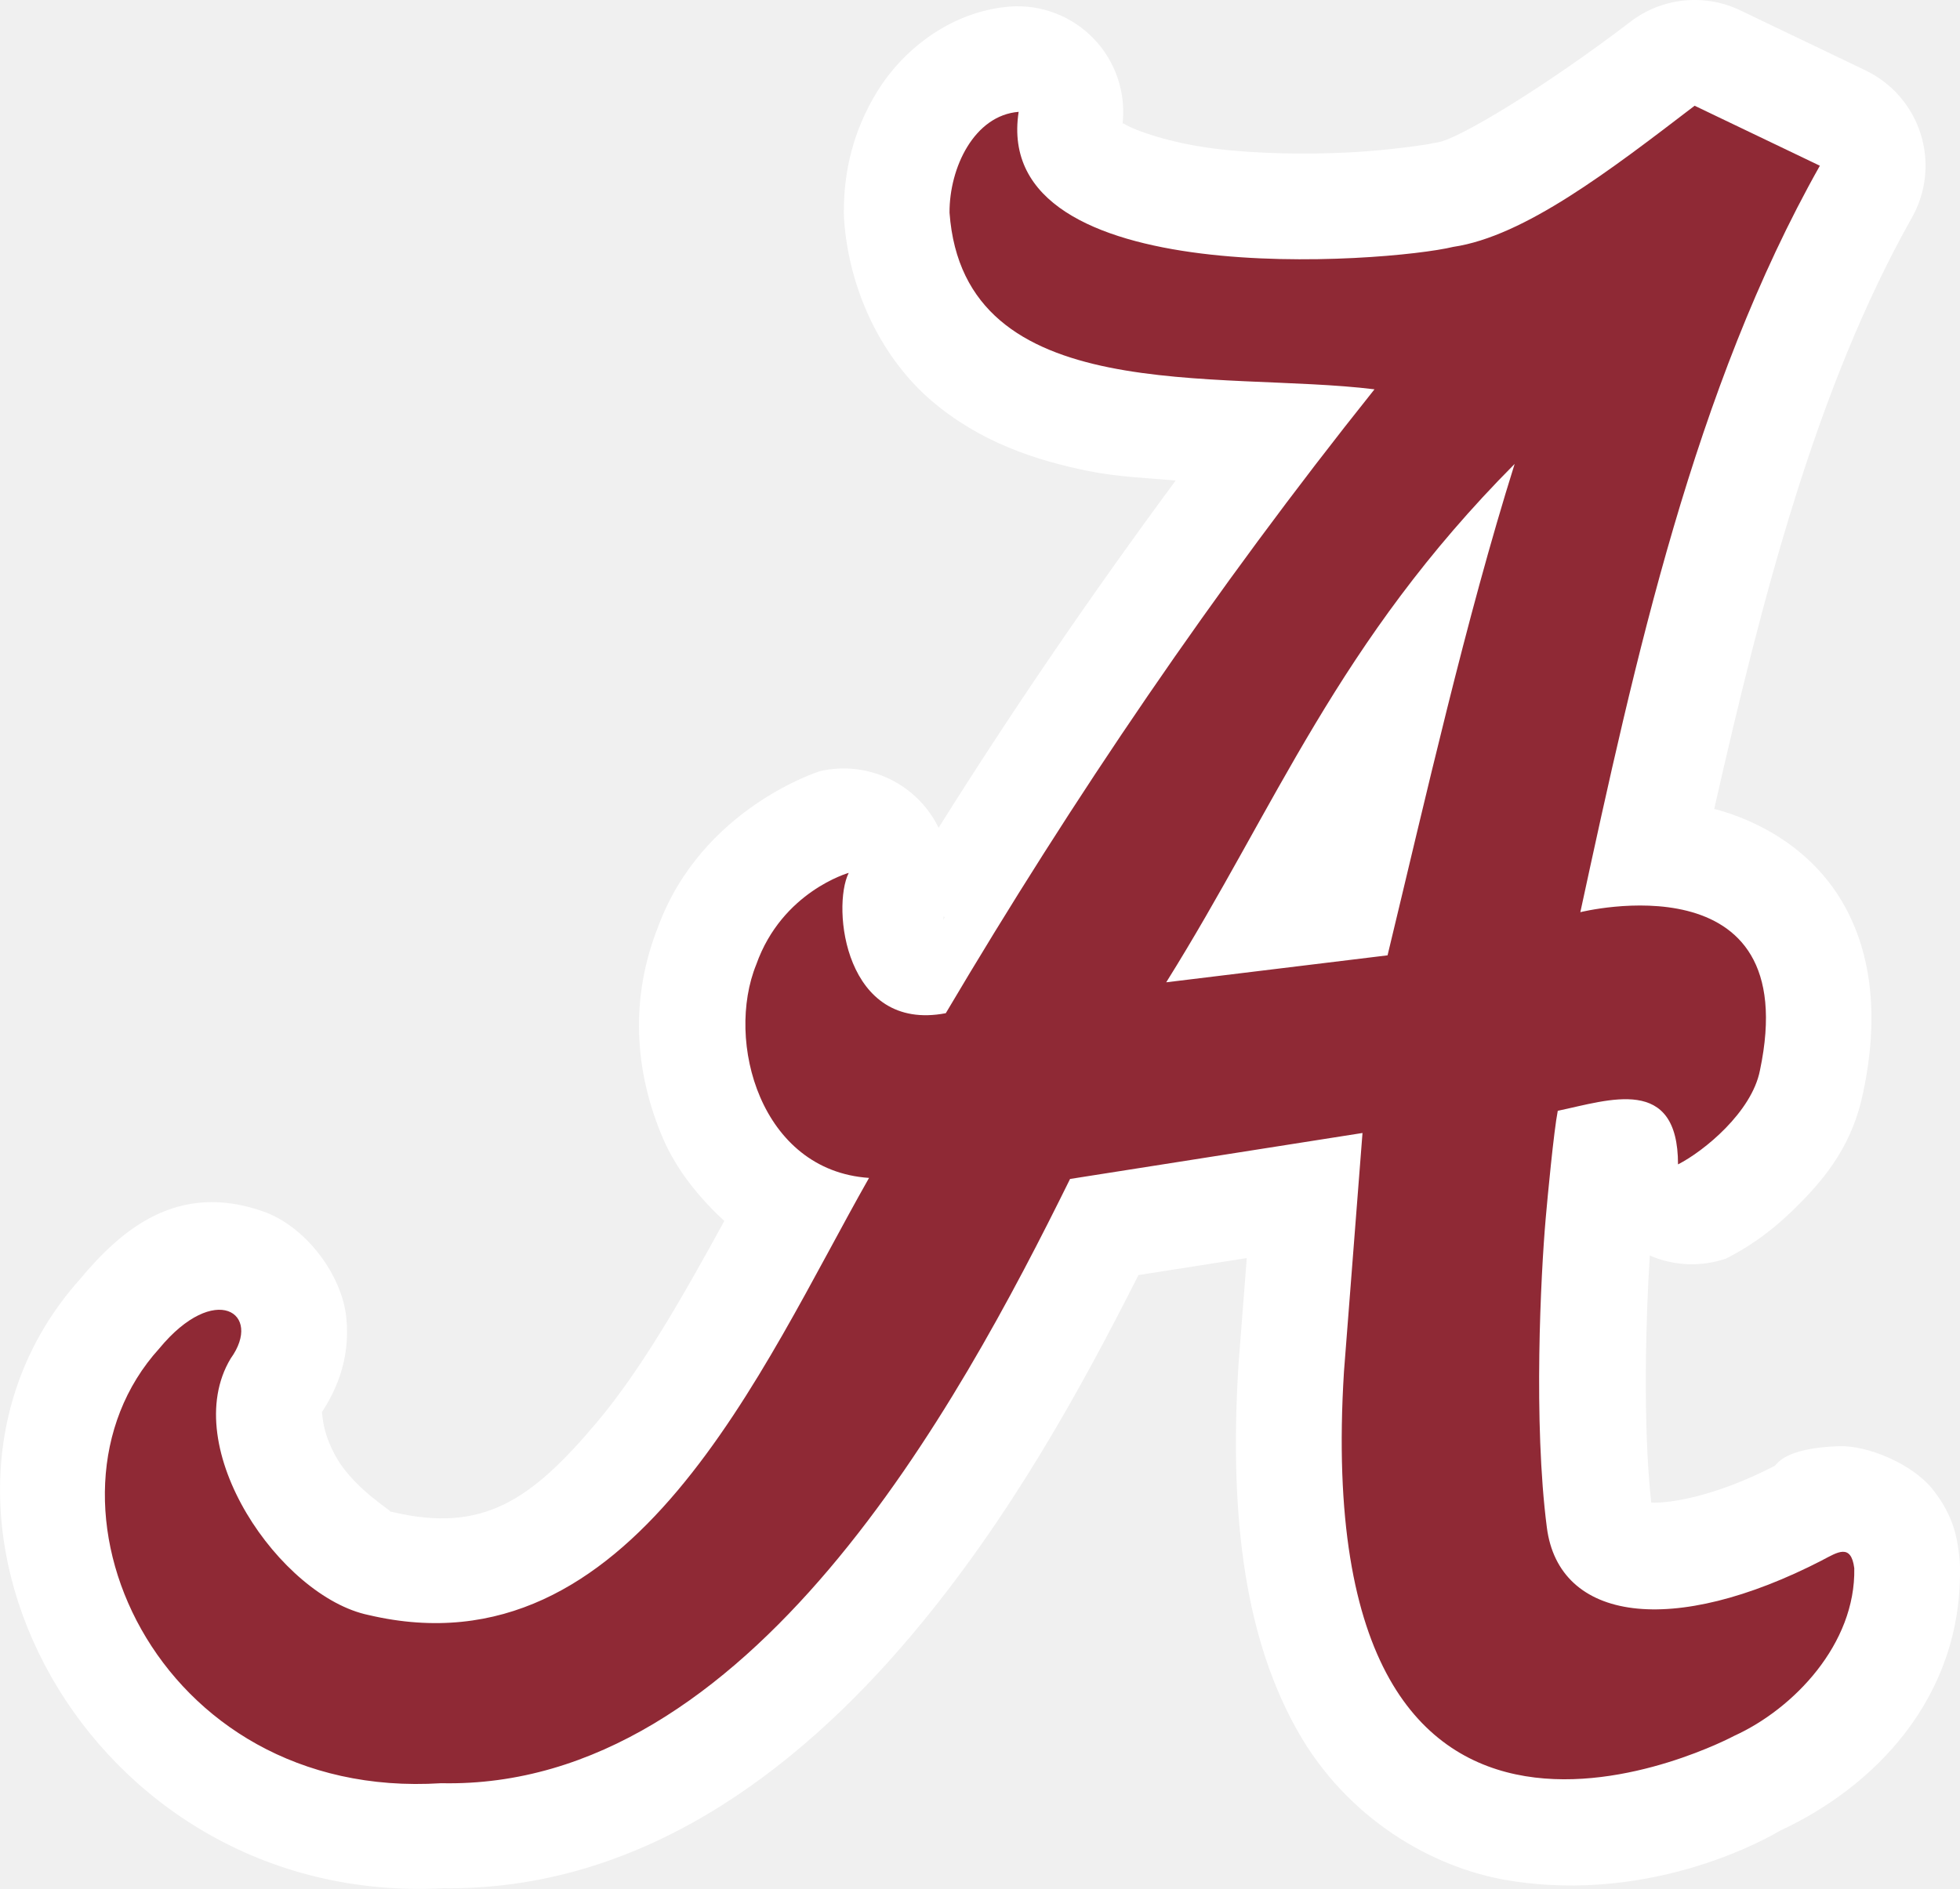
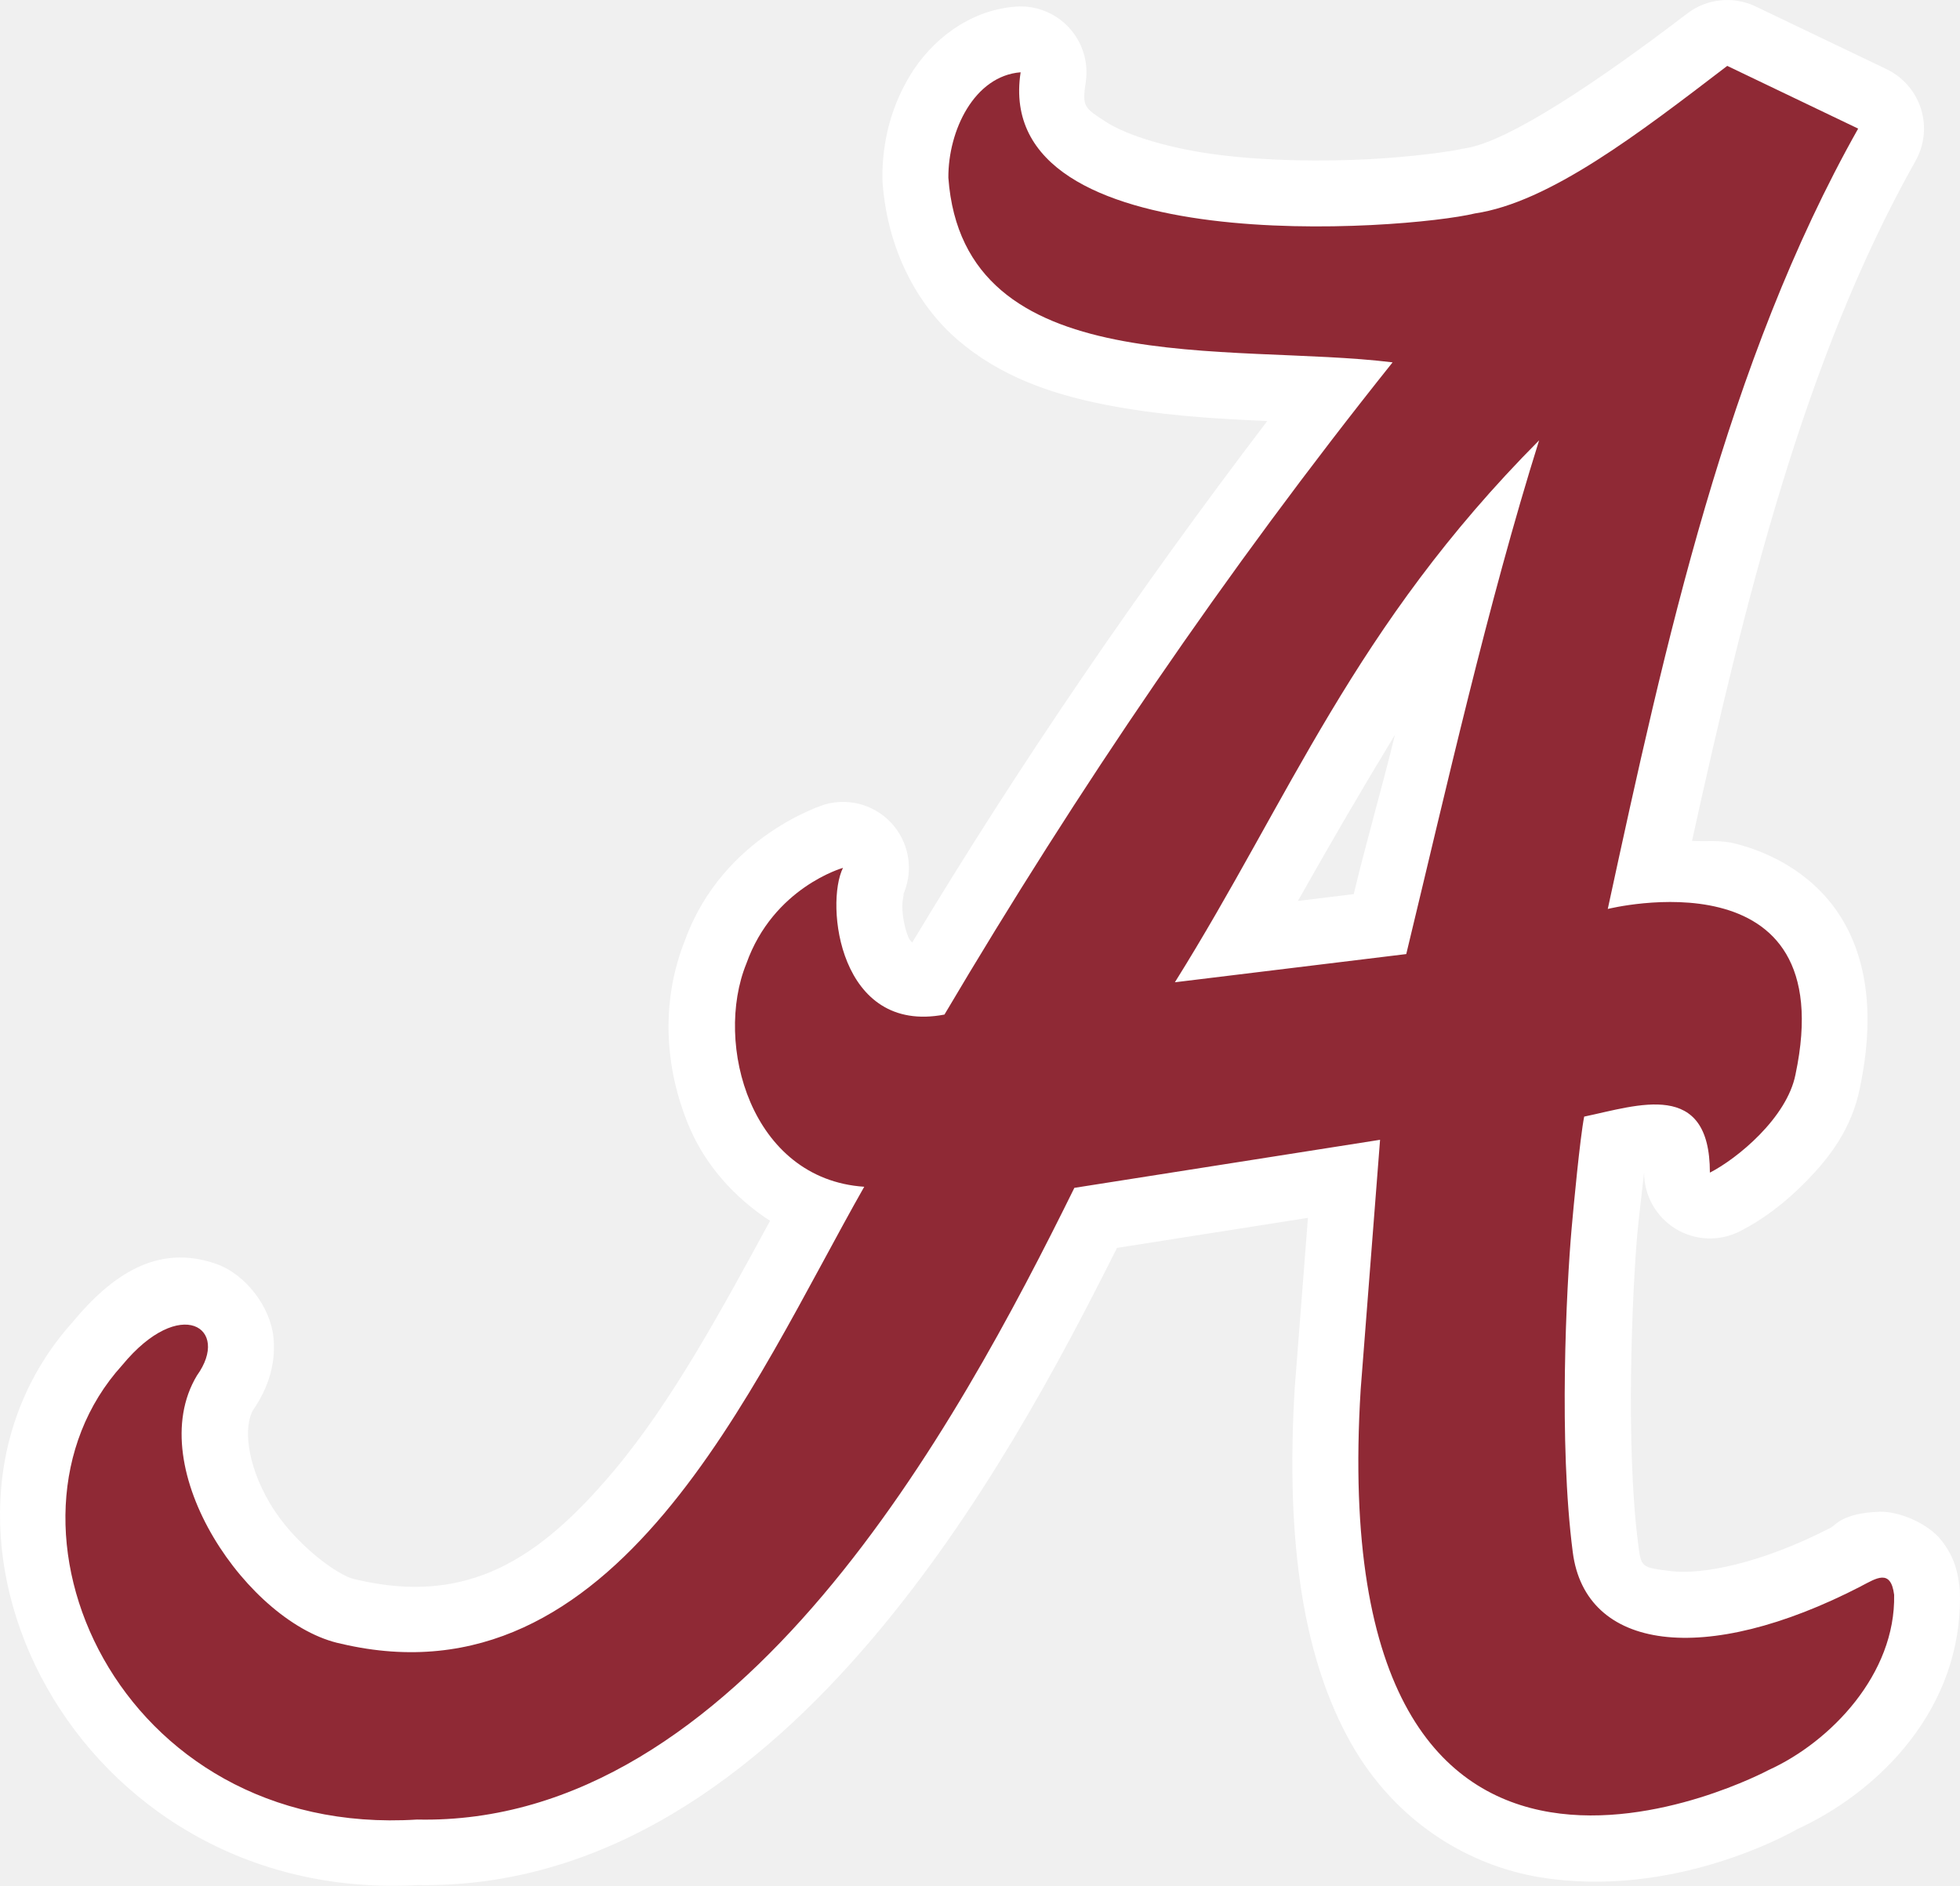
- <svg xmlns="http://www.w3.org/2000/svg" width="65.387" height="63.03" viewBox="0 0 65.387 63.03" fill="none" version="1.1" id="svg2">
+ <svg xmlns="http://www.w3.org/2000/svg" width="62.551" height="60.192" viewBox="0 0 62.551 60.192" fill="none" version="1.1" id="svg2">
  <defs id="defs2" />
-   <path id="path4" style="fill:#ffffff;fill-opacity:1" d="m 57.604,17.605 c -2.058,0.164 -3.632,1.525 -4.434,2.83 -0.802,1.305 -1.125,2.658 -1.117,4.068 a 3.526,3.526 0 0 0 0.01,0.236 c 0.175,2.404 1.295,4.635 2.912,6.018 1.617,1.383 3.476,1.991 5.229,2.346 1.004,0.203 1.945,0.231 2.92,0.318 -2.802,3.793 -5.444,7.655 -7.91,11.588 a 3.526,3.526 0 0 0 -3.951,-1.891 c 0,0 -3.946,1.22 -5.408,5.199 -0.924,2.328 -0.821,4.773 0.174,7.078 0.425,0.984 1.153,1.923 2.037,2.734 -1.351,2.462 -2.734,4.916 -4.258,6.725 -2.189,2.598 -3.796,3.695 -6.799,2.99 a 3.526,3.526 0 0 0 -0.096,-0.021 c 0.131,0.027 -1.15,-0.725 -1.754,-1.742 -0.604,-1.018 -0.465,-1.673 -0.539,-1.549 l -0.162,0.244 c 0.629,-0.874 1.137,-1.983 0.998,-3.41 -0.139,-1.427 -1.345,-3.055 -2.781,-3.557 -2.838,-0.991 -4.704,0.578 -6.119,2.279 -6.763,7.584 0.173,20.936 12.133,20.307 6.55,0.08 11.752,-3.875 15.566,-8.377 3.364,-3.97 5.768,-8.409 7.627,-12.084 l 3.613,-0.566 -0.273,3.51 a 3.526,3.526 0 0 0 -0.004,0.055 c -0.333,5.356 0.309,9.259 1.963,12.199 1.654,2.94 4.497,4.581 7.029,5 4.94,0.818 8.884,-1.542 9.08,-1.66 3.051,-1.412 6.088,-4.366 5.998,-8.826 a 3.526,3.526 0 0 0 -0.027,-0.371 c -0.071,-0.558 -0.173,-1.285 -0.867,-2.17 -0.694,-0.885 -2.207,-1.491 -3.135,-1.461 -1.856,0.061 -2.072,0.613 -2.152,0.654 a 3.526,3.526 0 0 0 -0.012,0.016 l 0.002,-0.008 c -1.986,1.026 -3.509,1.249 -4.109,1.221 -0.288,-2.62 -0.177,-6.264 -0.047,-8.244 a 3.526,3.526 0 0 0 2.541,0.102 c 0.908,-0.462 1.688,-1.045 2.516,-1.895 0.824,-0.846 1.718,-1.933 2.068,-3.682 0.486,-2.326 0.347,-4.542 -0.713,-6.338 -1.055,-1.788 -2.828,-2.719 -4.264,-3.09 1.602,-7.062 3.407,-14.075 6.596,-19.732 a 3.526,3.526 0 0 0 -1.545,-4.91 l -4.178,-2.004 a 3.526,3.526 0 0 0 -3.668,0.379 c -2.835,2.168 -5.747,3.924 -6.428,4.025 a 3.526,3.526 0 0 0 -0.311,0.059 c -0.004,0.001 -1.28,0.209 -2.658,0.277 -1.378,0.069 -3.042,0.052 -4.488,-0.129 -1.446,-0.181 -2.662,-0.6 -3.029,-0.84 -0.034,-0.022 -0.006,0.026 -0.029,0.018 a 3.526,3.526 0 0 0 -3.746,-3.918 z m -2.223,30.359 c 0.021,0.017 0.015,0.014 0.031,0.029 -0.029,0.074 0.041,-0.073 -0.041,0.092 a 3.526,3.526 0 0 0 0.01,-0.121 z" transform="translate(-23.90165,-17.38745)" />
-   <g id="layer1" transform="translate(-16.20438,-9.690183)" />
-   <path d="m 60.812,52.052 c -5.027,2.596 -8.806,2.052 -9.208,-1.083 -0.454,-3.505 -0.203,-8.437 -0.038,-10.317 0.06,-0.689 0.27,-2.913 0.402,-3.586 1.718,-0.359 4.012,-1.197 4.012,1.788 0.868,-0.442 2.459,-1.747 2.732,-3.133 1.514,-7.162 -5.991,-5.283 -5.991,-5.283 1.831,-8.461 3.799,-17.471 7.991,-24.908 l -4.178,-2.002 c -2.828,2.164 -5.677,4.357 -8.053,4.71 -2.169,0.524 -15.43,1.565 -14.498,-4.506 -1.481,0.118 -2.314,1.861 -2.306,3.366 0.478,6.551 8.993,5.253 14.177,5.893 -5.351,6.699 -10.053,13.636 -14.302,20.818 -3.367,0.645 -3.812,-3.532 -3.238,-4.683 0,0 -2.221,0.623 -3.084,3.057 -1.041,2.557 0.137,6.88 3.762,7.122 -3.587,6.312 -7.89,16.654 -16.692,14.587 -2.945,-0.607 -6.385,-5.595 -4.605,-8.56 1.093,-1.519 -0.528,-2.585 -2.384,-0.332 -4.568,5.04 -0.161,15.108 9.409,14.503 10.289,0.223 17.231,-12.565 20.978,-20.163 l 9.756,-1.534 -0.618,7.96 c -1.23,19.797 13.019,12.156 13.019,12.156 1.981,-0.9 4.056,-3.066 4.005,-5.592 -0.107,-0.85 -0.578,-0.521 -1.05,-0.279 z m -14.522,-20.174 -7.384,0.9 c 3.68,-5.886 5.692,-11.328 11.624,-17.298 -1.636,5.214 -2.968,11.13 -4.24,16.398 z" fill="white" id="path1" style="fill:#8f2935;fill-opacity:1" />
+   <path id="path2" style="fill:#ffffff;fill-opacity:1" d="m 57.441,1.631 a 2.103,2.103 0 0 0 -2.186,0.227 c -2.832,2.166 -5.719,4.098 -7.084,4.301 a 2.103,2.103 0 0 0 -0.186,0.035 C 47.765,6.247 46.505,6.436 45.064,6.508 43.623,6.58 41.891,6.566 40.328,6.371 38.765,6.176 37.381,5.755 36.699,5.311 36.018,4.866 35.94,4.838 36.061,4.051 A 2.103,2.103 0 0 0 33.814,1.637 c -1.526,0.122 -2.699,1.122 -3.336,2.158 -0.637,1.036 -0.912,2.17 -0.906,3.314 A 2.103,2.103 0 0 0 29.578,7.25 c 0.153,2.095 1.071,3.889 2.418,5.041 1.347,1.152 2.968,1.704 4.586,2.031 1.777,0.36 3.584,0.47 5.273,0.541 -4.118,5.409 -7.904,10.946 -11.334,16.65 -0.045,-0.063 -0.073,-0.062 -0.123,-0.182 -0.109,-0.262 -0.184,-0.644 -0.191,-0.951 -0.008,-0.307 0.122,-0.582 -0.01,-0.318 a 2.103,2.103 0 0 0 -2.451,-2.963 c 0,0 -3.25,0.978 -4.471,4.33 -0.764,1.909 -0.687,4.061 0.156,6.016 0.495,1.148 1.398,2.198 2.557,2.947 -1.521,2.79 -3.112,5.755 -4.996,7.992 -2.365,2.807 -4.646,4.297 -8.213,3.459 a 2.103,2.103 0 0 0 -0.057,-0.014 C 12.207,51.724 10.799,50.712 10.033,49.422 9.267,48.131 9.183,46.936 9.498,46.412 l -0.096,0.146 C 9.888,45.884 10.233,45.079 10.139,44.115 10.044,43.151 9.26,42.098 8.303,41.764 6.406,41.102 4.942,42.164 3.727,43.627 -2.153,50.186 3.763,62.207 14.75,61.594 c 5.988,0.097 10.831,-3.533 14.516,-7.881 3.421,-4.038 5.925,-8.723 7.793,-12.457 l 6.094,-0.959 -0.412,5.307 a 2.103,2.103 0 0 0 -0.004,0.031 c -0.323,5.192 0.326,8.826 1.781,11.414 1.456,2.588 3.825,3.929 6.023,4.293 4.326,0.716 8.107,-1.463 8.229,-1.533 2.621,-1.207 5.266,-3.844 5.191,-7.523 a 2.103,2.103 0 0 0 -0.016,-0.221 c -0.053,-0.419 -0.133,-0.909 -0.574,-1.471 -0.441,-0.562 -1.377,-0.935 -1.969,-0.916 -1.184,0.039 -1.407,0.425 -1.551,0.498 a 2.103,2.103 0 0 0 -0.006,0.008 c -2.268,1.171 -4.152,1.509 -5.109,1.389 -0.958,-0.12 -0.948,-0.113 -1.045,-0.871 a 2.103,2.103 0 0 0 0,-0.002 c -0.409,-3.159 -0.183,-8.118 -0.029,-9.863 0.034,-0.386 0.126,-1.157 0.217,-1.975 3.68e-4,-5.5e-5 0.002,5.5e-5 0.002,0 a 2.103,2.103 0 0 0 3.055,1.865 c 0.717,-0.365 1.429,-0.888 2.141,-1.619 0.709,-0.728 1.43,-1.646 1.693,-2.969 0.442,-2.108 0.286,-3.927 -0.545,-5.334 -0.833,-1.411 -2.227,-2.148 -3.428,-2.451 -0.521,-0.132 -0.906,-0.057 -1.387,-0.09 C 57.094,20.633 58.98,12.884 62.543,6.562 A 2.103,2.103 0 0 0 61.619,3.633 Z M 45.93,24.877 c -0.419,1.722 -0.922,3.439 -1.316,5.088 l -1.781,0.217 c 1,-1.777 2.063,-3.602 3.098,-5.305 z" transform="translate(-1.411572,-1.424823)" />
+   <g id="layer1" transform="translate(-17.61595,-11.11501)" />
+   <path d="m 59.401,50.627 c -5.027,2.596 -8.806,2.052 -9.208,-1.083 -0.454,-3.505 -0.203,-8.437 -0.038,-10.317 0.06,-0.689 0.27,-2.913 0.402,-3.586 1.718,-0.359 4.012,-1.197 4.012,1.788 0.868,-0.442 2.459,-1.747 2.732,-3.133 1.514,-7.162 -5.991,-5.283 -5.991,-5.283 1.831,-8.461 3.799,-17.471 7.991,-24.908 l -4.178,-2.002 c -2.828,2.164 -5.677,4.357 -8.053,4.71 -2.169,0.524 -15.43,1.565 -14.498,-4.506 -1.481,0.118 -2.314,1.861 -2.306,3.366 0.478,6.551 8.993,5.253 14.177,5.893 -5.351,6.699 -10.053,13.636 -14.302,20.818 -3.367,0.645 -3.812,-3.532 -3.238,-4.683 0,0 -2.221,0.623 -3.084,3.057 -1.041,2.557 0.137,6.88 3.762,7.122 -3.587,6.312 -7.89,16.654 -16.692,14.587 -2.945,-0.607 -6.385,-5.595 -4.605,-8.56 1.093,-1.519 -0.528,-2.585 -2.384,-0.332 -4.568,5.04 -0.161,15.108 9.409,14.503 10.289,0.223 17.231,-12.565 20.978,-20.163 l 9.756,-1.534 -0.618,7.96 c -1.23,19.797 13.019,12.156 13.019,12.156 1.981,-0.9 4.056,-3.066 4.005,-5.592 -0.107,-0.85 -0.578,-0.521 -1.05,-0.279 z m -14.522,-20.174 -7.384,0.9 c 3.68,-5.886 5.692,-11.328 11.624,-17.298 -1.636,5.214 -2.968,11.13 -4.24,16.398 z" fill="white" id="path1" style="fill:#8f2935;fill-opacity:1" />
</svg>
